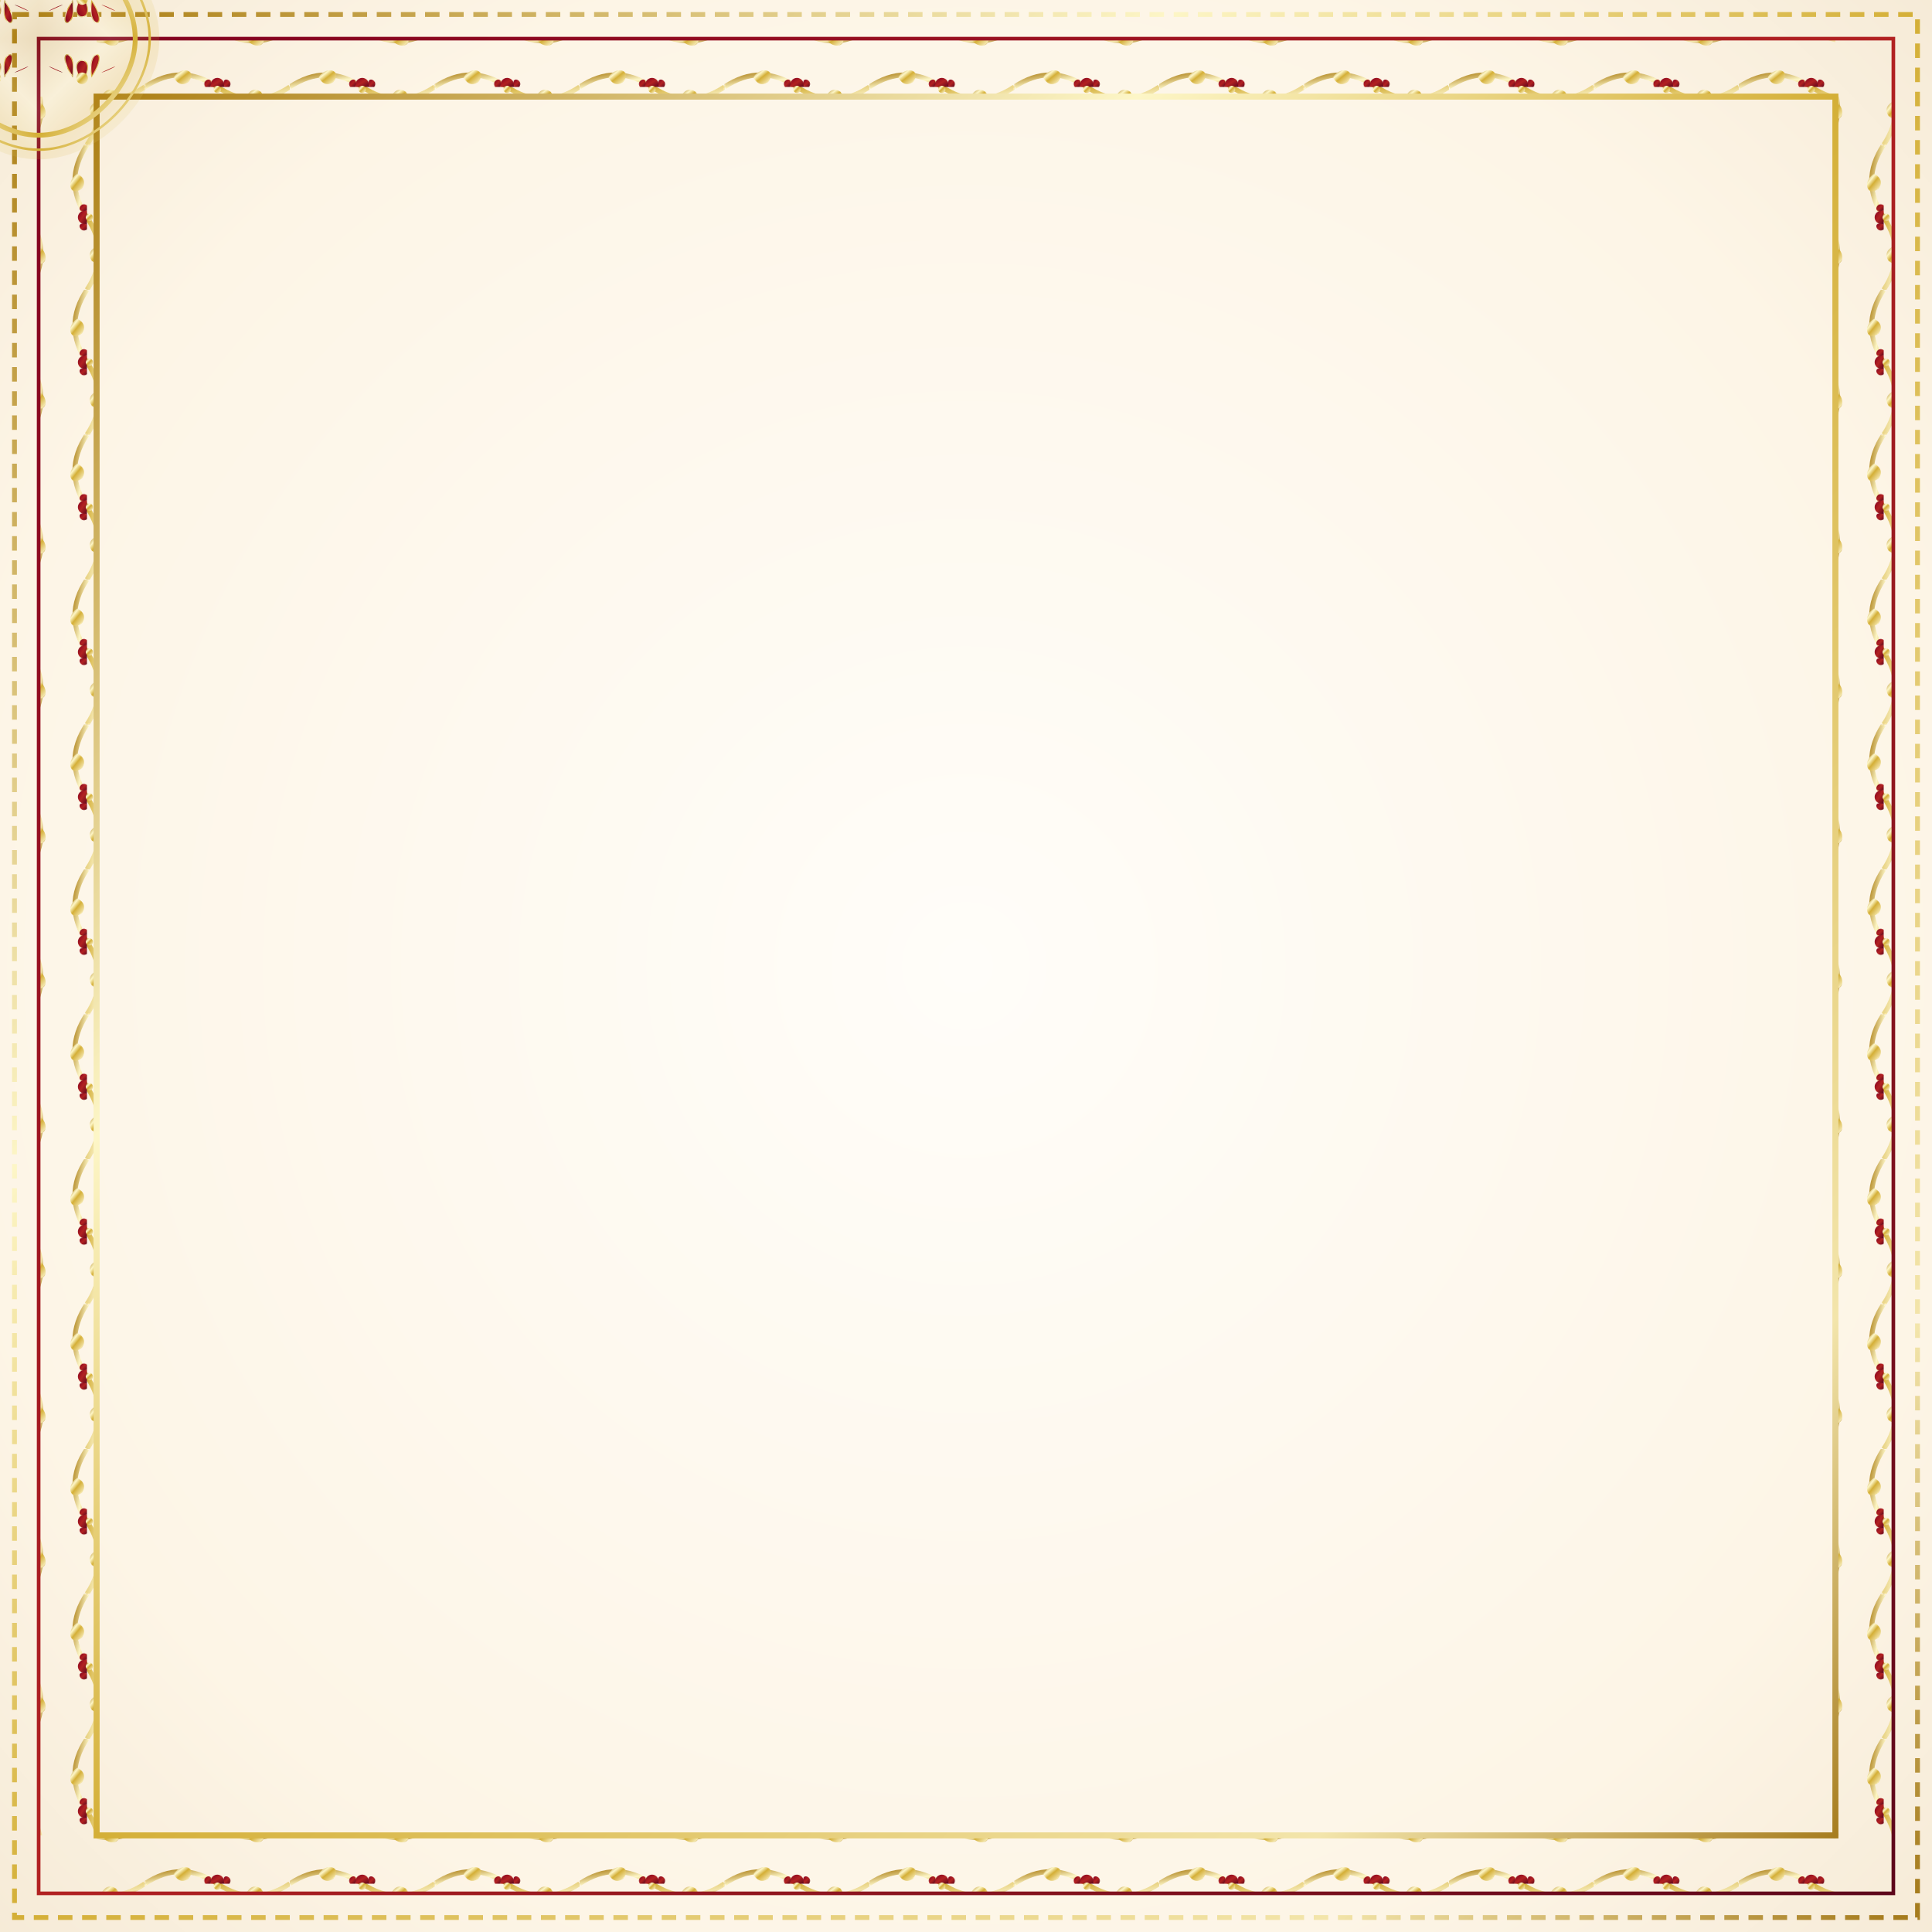
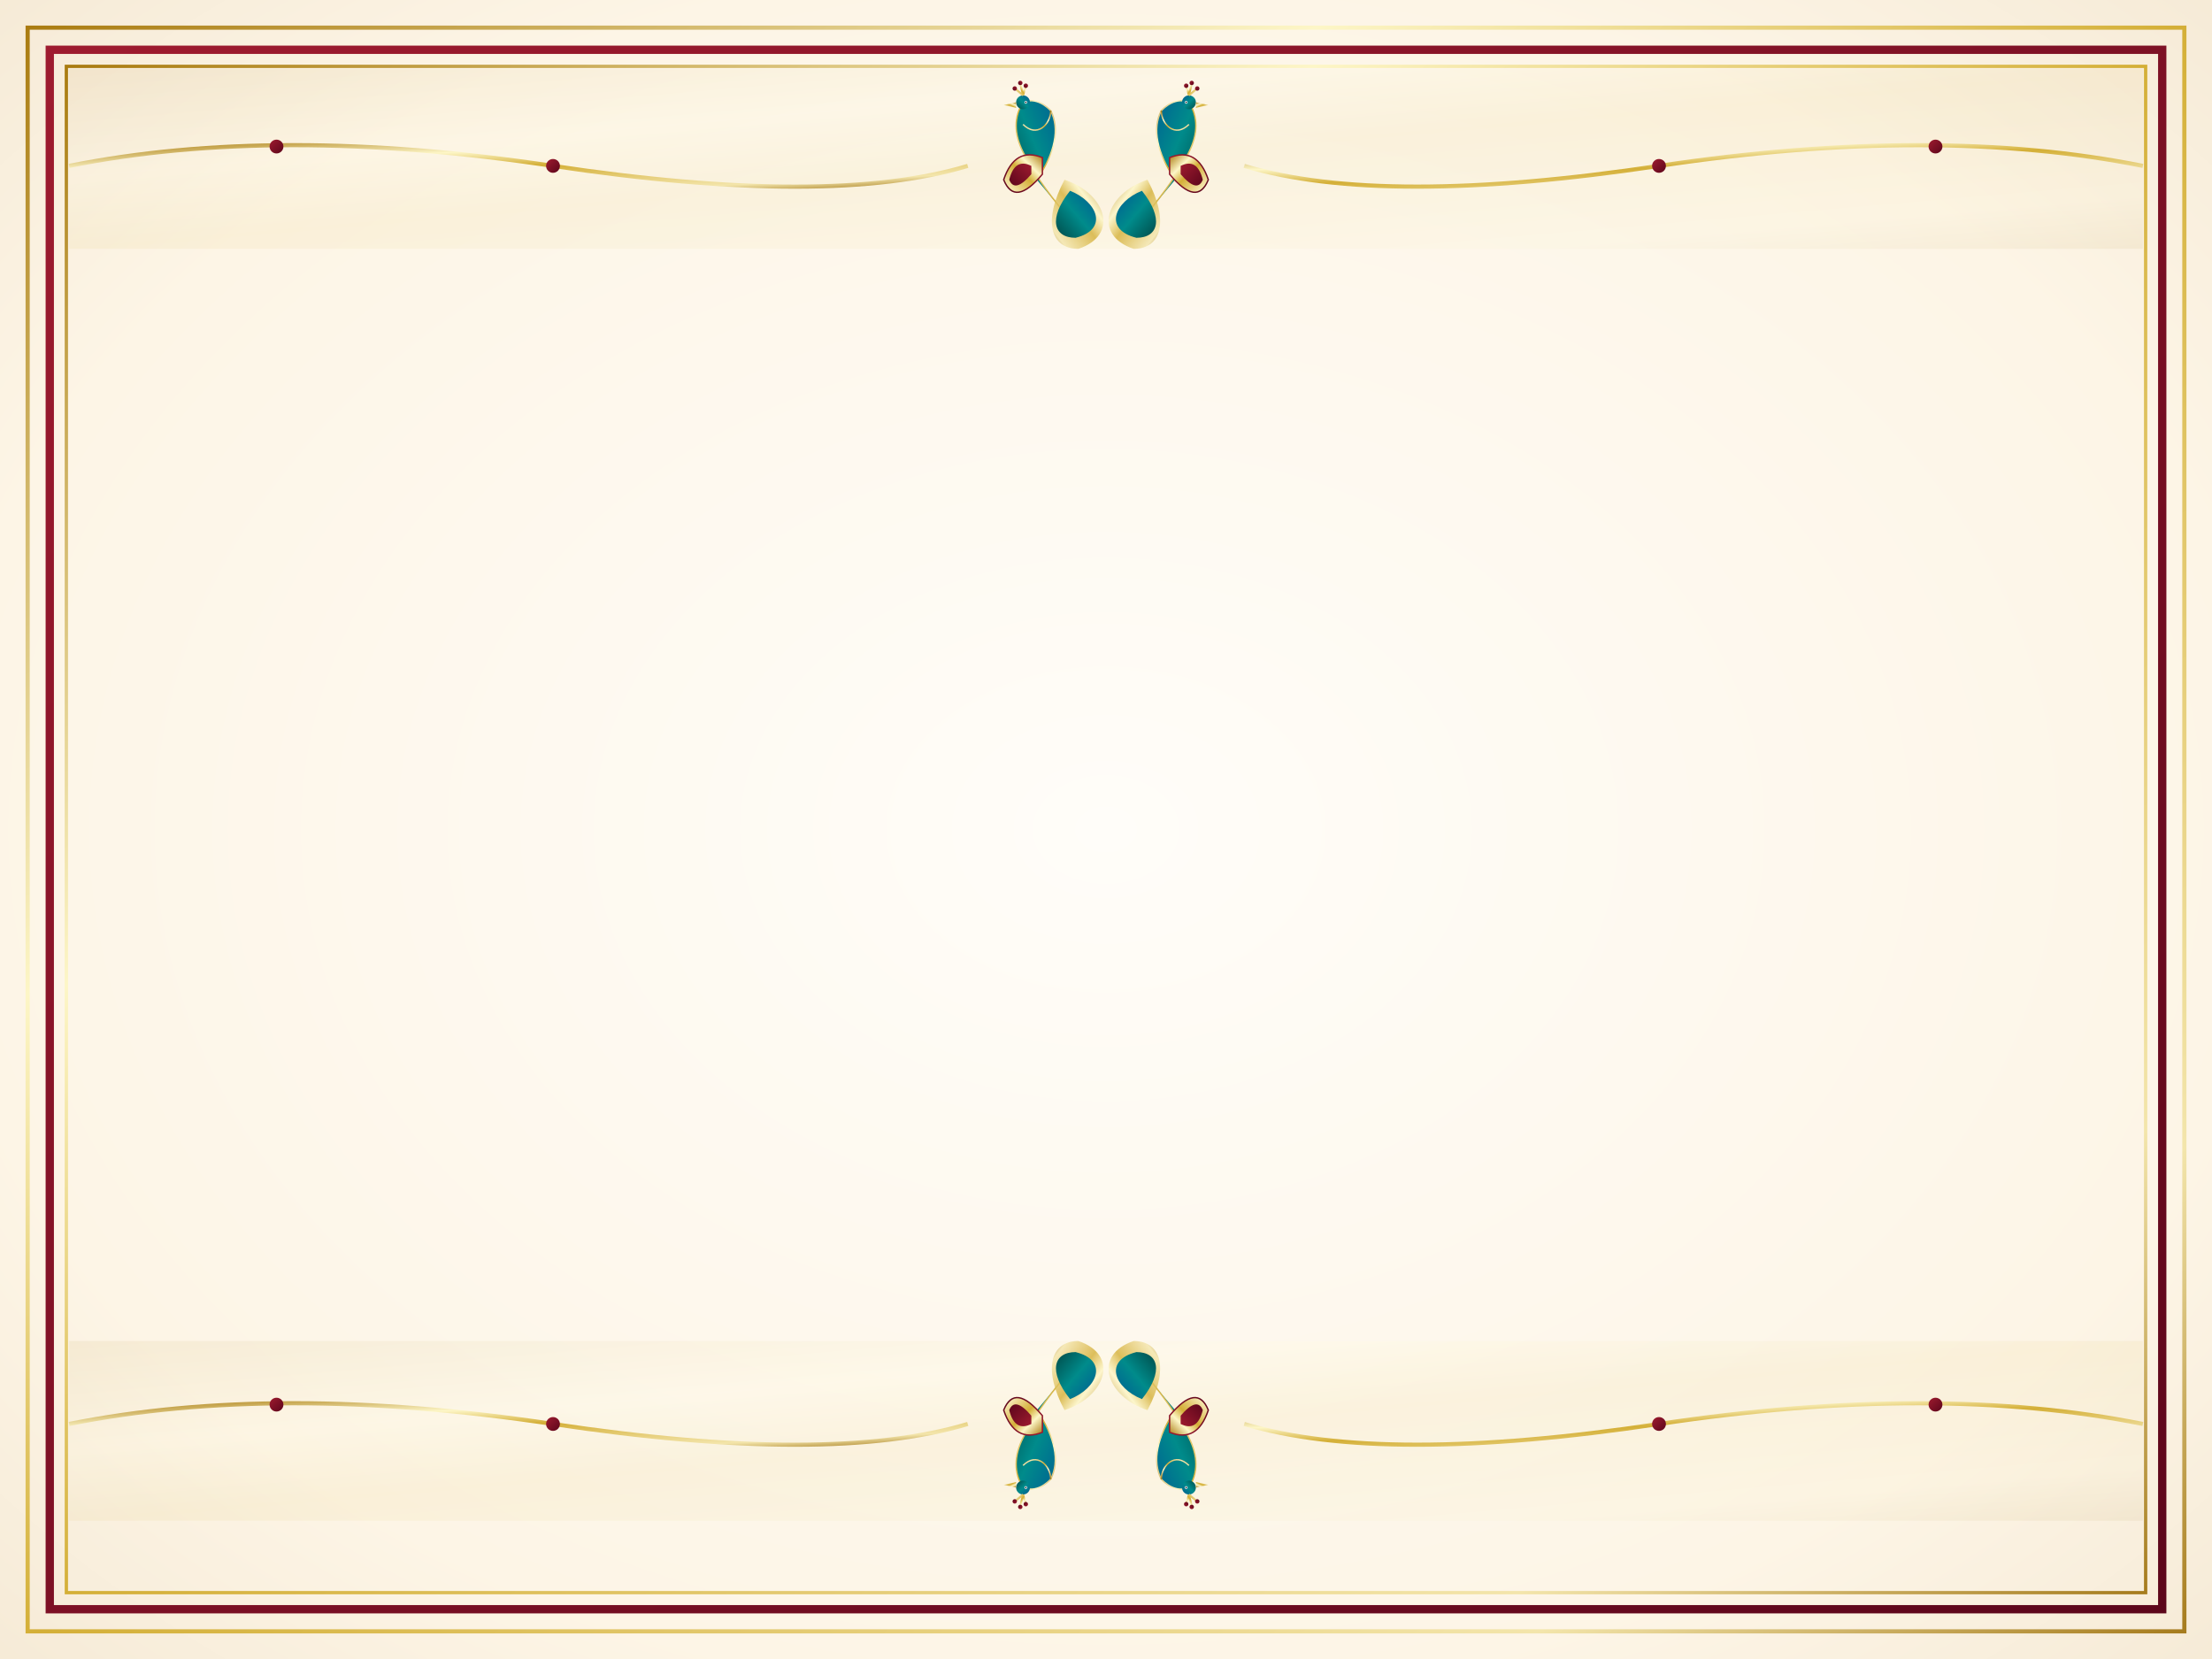
- <svg xmlns="http://www.w3.org/2000/svg" viewBox="0 0 800 800" width="100%" height="100%">
+ <svg xmlns="http://www.w3.org/2000/svg" viewBox="0 0 800 600" width="100%" height="100%">
  <defs>
    <linearGradient id="goldGrad" x1="0%" y1="0%" x2="100%" y2="100%">
      <stop offset="0%" stop-color="#AA7C11" />
      <stop offset="30%" stop-color="#FDF6C7" />
      <stop offset="50%" stop-color="#D4AF37" />
      <stop offset="85%" stop-color="#F3E5AB" />
      <stop offset="100%" stop-color="#A67C1E" />
    </linearGradient>
+     <linearGradient id="blueGrad" x1="0%" y1="0%" x2="100%" y2="100%">
+       <stop offset="0%" stop-color="#005B94" />
+       <stop offset="50%" stop-color="#008B8B" />
+       <stop offset="100%" stop-color="#004B49" />
+     </linearGradient>
    <linearGradient id="redGrad" x1="0%" y1="0%" x2="100%" y2="100%">
-       <stop offset="0%" stop-color="#800020" />
-       <stop offset="50%" stop-color="#B22222" />
+       <stop offset="0%" stop-color="#9E1B2F" />
      <stop offset="100%" stop-color="#5C061B" />
    </linearGradient>
    <radialGradient id="paperGrad" cx="50%" cy="50%" r="75%">
      <stop offset="0%" stop-color="#FFFDF9" />
      <stop offset="70%" stop-color="#FDF5E6" />
      <stop offset="100%" stop-color="#F4E8D3" />
    </radialGradient>
-     <pattern id="borderHoriz" width="60" height="24" patternUnits="userSpaceOnUse">
-       <path d="M 0,12 Q 15,2 30,12 T 60,12" fill="none" stroke="url(#goldGrad)" stroke-width="2" />
-       <path d="M 12,8 C 15,3 22,5 18,10 C 15,12 13,10 12,8 Z" fill="url(#goldGrad)" />
-       <path d="M 42,16 C 45,21 52,19 48,14 C 45,12 43,14 42,16 Z" fill="url(#goldGrad)" />
-       <path d="M 27,12 C 27,7 33,7 33,12 Z" fill="url(#redGrad)" />
-       <path d="M 25,12 C 23,9 29,7 27,12 Z" fill="url(#redGrad)" />
-       <path d="M 35,12 C 37,9 31,7 33,12 Z" fill="url(#redGrad)" />
-       <circle cx="30" cy="13" r="1.5" fill="url(#goldGrad)" />
-     </pattern>
-     <pattern id="borderVert" width="24" height="60" patternUnits="userSpaceOnUse">
-       <path d="M 12,0 Q 2,15 12,30 T 12,60" fill="none" stroke="url(#goldGrad)" stroke-width="2" />
-       <path d="M 8,12 C 3,15 5,22 10,18 C 12,15 10,13 8,12 Z" fill="url(#goldGrad)" />
-       <path d="M 16,42 C 21,45 19,52 14,48 C 12,45 14,43 16,42 Z" fill="url(#goldGrad)" />
-       <path d="M 12,27 C 7,27 7,33 12,33 Z" fill="url(#redGrad)" />
-       <path d="M 12,25 C 9,23 7,29 12,27 Z" fill="url(#redGrad)" />
-       <path d="M 12,35 C 9,37 7,31 12,33 Z" fill="url(#redGrad)" />
-       <circle cx="13" cy="30" r="1.5" fill="url(#goldGrad)" />
-     </pattern>
-     <g id="traditionalCorner">
-       <path d="M 0,0 L 50,0 C 50,25 25,50 0,50 Z" fill="url(#goldGrad)" opacity="0.15" />
-       <path d="M 0,40 C 20,40 40,20 40,0" fill="none" stroke="url(#goldGrad)" stroke-width="2" />
-       <path d="M 0,46 C 23,46 46,23 46,0" fill="none" stroke="url(#goldGrad)" stroke-width="1" />
-       <g transform="translate(18, 18) scale(0.8)">
-         <path d="M 0,0 C -10,-15 10,-15 0,0 Z" fill="url(#redGrad)" stroke="url(#goldGrad)" stroke-width="0.5" />
-         <path d="M -5,-3 C -15,-18 -2,-18 -5,-3 Z" fill="url(#redGrad)" stroke="url(#goldGrad)" stroke-width="0.5" />
-         <path d="M 5,-3 C 15,-18 2,-18 5,-3 Z" fill="url(#redGrad)" stroke="url(#goldGrad)" stroke-width="0.5" />
-         <path d="M -10,-5 C -25,-12 -12,-5 -10,-5 Z" fill="url(#redGrad)" />
-         <path d="M 10,-5 C 25,-12 12,-5 10,-5 Z" fill="url(#redGrad)" />
-         <circle cx="0" cy="-2" r="3" fill="url(#goldGrad)" />
-       </g>
+     <g id="peacockMotif">
+       <path d="M 0,0 Q -10,-15 -5,-25 Q 0,-30 5,-28 Q 10,-20 5,-10 Q 0,0 -10,12" fill="url(#blueGrad)" stroke="url(#goldGrad)" stroke-width="0.5" />
+       <path d="M -5,-25 C -5,-20 0,-15 5,-20" fill="none" stroke="url(#goldGrad)" stroke-width="0.5" />
+       <circle cx="5" cy="-28" r="2.5" fill="url(#blueGrad)" />
+       <path d="M 5,-30.5 L 4,-34 M 5,-30.5 L 6,-35 M 5,-30.5 L 8,-33" stroke="url(#goldGrad)" stroke-width="0.75" />
+       <circle cx="4" cy="-34" r="0.8" fill="url(#redGrad)" />
+       <circle cx="6" cy="-35" r="0.8" fill="url(#redGrad)" />
+       <circle cx="8" cy="-33" r="0.8" fill="url(#redGrad)" />
+       <path d="M 7.5,-28 L 12,-27 L 7.5,-26 Z" fill="url(#goldGrad)" />
+       <circle cx="4" cy="-28" r="0.5" fill="#FFF" />
+       <circle cx="4" cy="-28" r="0.25" fill="#000" />
+       <path d="M -2,-8 Q 8,-12 12,0 Q 8,10 -2,-2 Z" fill="url(#goldGrad)" stroke="url(#redGrad)" stroke-width="0.5" />
+       <path d="M 2,-5 Q 8,-8 10,0 Q 8,5 2,-2 Z" fill="url(#redGrad)" />
+       <path d="M -10,0 C -25,5 -30,20 -15,25 C -5,25 -2,15 -10,0" fill="url(#goldGrad)" opacity="0.8" />
+       <path d="M -12,4 C -22,8 -26,18 -14,21 C -6,21 -4,14 -12,4" fill="url(#blueGrad)" />
    </g>
  </defs>
-   <rect x="0" y="0" width="800" height="800" fill="url(#paperGrad)" />
-   <rect x="6" y="6" width="788" height="788" fill="none" stroke="url(#goldGrad)" stroke-width="2" stroke-dasharray="6,4" />
-   <rect x="40" y="16" width="720" height="24" fill="url(#borderHoriz)" />
-   <rect x="40" y="760" width="720" height="24" fill="url(#borderHoriz)" />
-   <rect x="16" y="40" width="24" height="720" fill="url(#borderVert)" />
-   <rect x="760" y="40" width="24" height="720" fill="url(#borderVert)" />
-   <rect x="40" y="40" width="720" height="720" fill="none" stroke="url(#goldGrad)" stroke-width="2.5" />
-   <rect x="16" y="16" width="768" height="768" fill="none" stroke="url(#redGrad)" stroke-width="1.5" />
-   <use href="#traditionalCorner" x="16" y="16" />
-   <use href="#traditionalCorner" x="784" y="16" transform="scale(-1, 1) translate(-800, 0)" />
-   <use href="#traditionalCorner" x="16" y="784" transform="scale(1, -1) translate(0, -800)" />
-   <use href="#traditionalCorner" x="784" y="784" transform="scale(-1, -1) translate(-800, -800)" />
+   <rect x="0" y="0" width="800" height="600" fill="url(#paperGrad)" />
+   <rect x="10" y="10" width="780" height="580" fill="none" stroke="url(#goldGrad)" stroke-width="1.5" />
+   <rect x="18" y="18" width="764" height="564" fill="none" stroke="url(#redGrad)" stroke-width="3" />
+   <rect x="24" y="24" width="752" height="552" fill="none" stroke="url(#goldGrad)" stroke-width="1.2" />
+   <g transform="translate(0, 0)">
+     <rect x="25" y="25" width="750" height="65" fill="url(#goldGrad)" opacity="0.08" />
+     <line x1="25" y1="90" x2="775" y2="90" stroke="url(#goldGrad)" stroke-width="2" />
+     <use href="#peacockMotif" x="375" y="65" transform="scale(-1, 1) translate(-750, 0)" />
+     <use href="#peacockMotif" x="425" y="65" />
+     <path d="M 25,60 Q 100,45 200,60 T 350,60" fill="none" stroke="url(#goldGrad)" stroke-width="1.5" />
+     <path d="M 775,60 Q 700,45 600,60 T 450,60" fill="none" stroke="url(#goldGrad)" stroke-width="1.5" />
+     <circle cx="100" cy="53" r="2.5" fill="url(#redGrad)" />
+     <circle cx="200" cy="60" r="2.5" fill="url(#redGrad)" />
+     <circle cx="600" cy="60" r="2.5" fill="url(#redGrad)" />
+     <circle cx="700" cy="53" r="2.5" fill="url(#redGrad)" />
+   </g>
+   <g transform="translate(0, 485)">
+     <rect x="25" y="0" width="750" height="65" fill="url(#goldGrad)" opacity="0.08" />
+     <line x1="25" y1="0" x2="775" y2="0" stroke="url(#goldGrad)" stroke-width="2" />
+     <use href="#peacockMotif" x="375" y="25" transform="scale(-1, -1) translate(-750, -50)" />
+     <use href="#peacockMotif" x="425" y="25" transform="scale(1, -1) translate(0, -50)" />
+     <path d="M 25,30 Q 100,15 200,30 T 350,30" fill="none" stroke="url(#goldGrad)" stroke-width="1.5" />
+     <path d="M 775,30 Q 700,15 600,30 T 450,30" fill="none" stroke="url(#goldGrad)" stroke-width="1.5" />
+     <circle cx="100" cy="23" r="2.5" fill="url(#redGrad)" />
+     <circle cx="200" cy="30" r="2.5" fill="url(#redGrad)" />
+     <circle cx="600" cy="30" r="2.5" fill="url(#redGrad)" />
+     <circle cx="700" cy="23" r="2.5" fill="url(#redGrad)" />
+   </g>
</svg>
